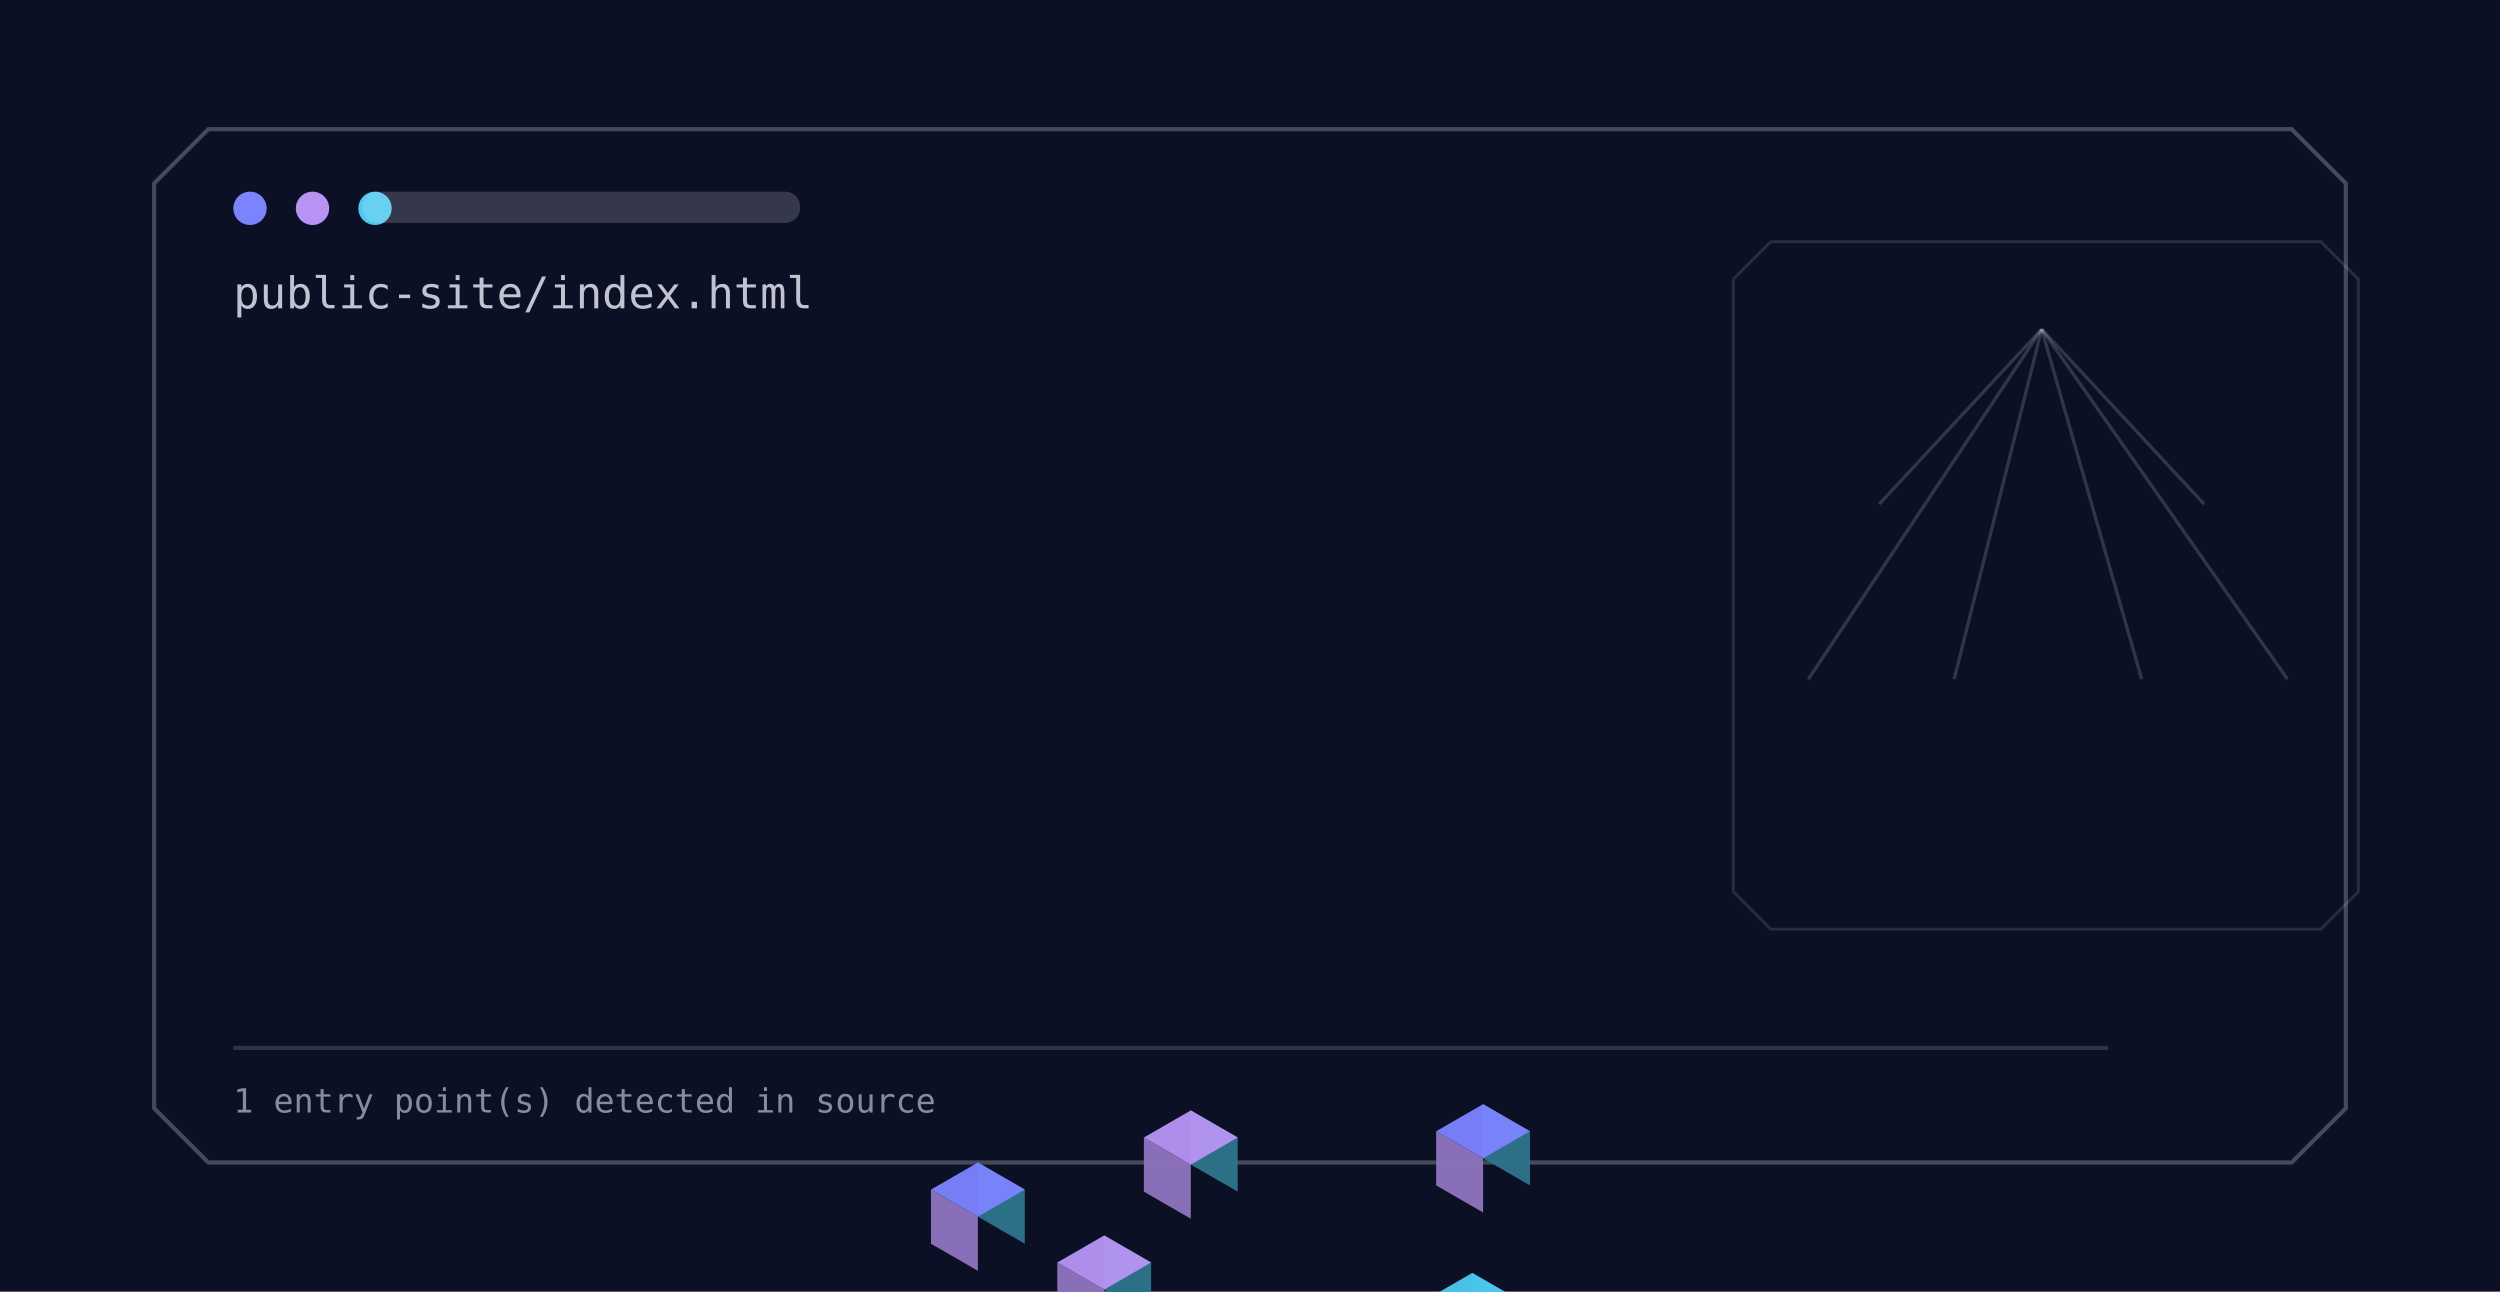
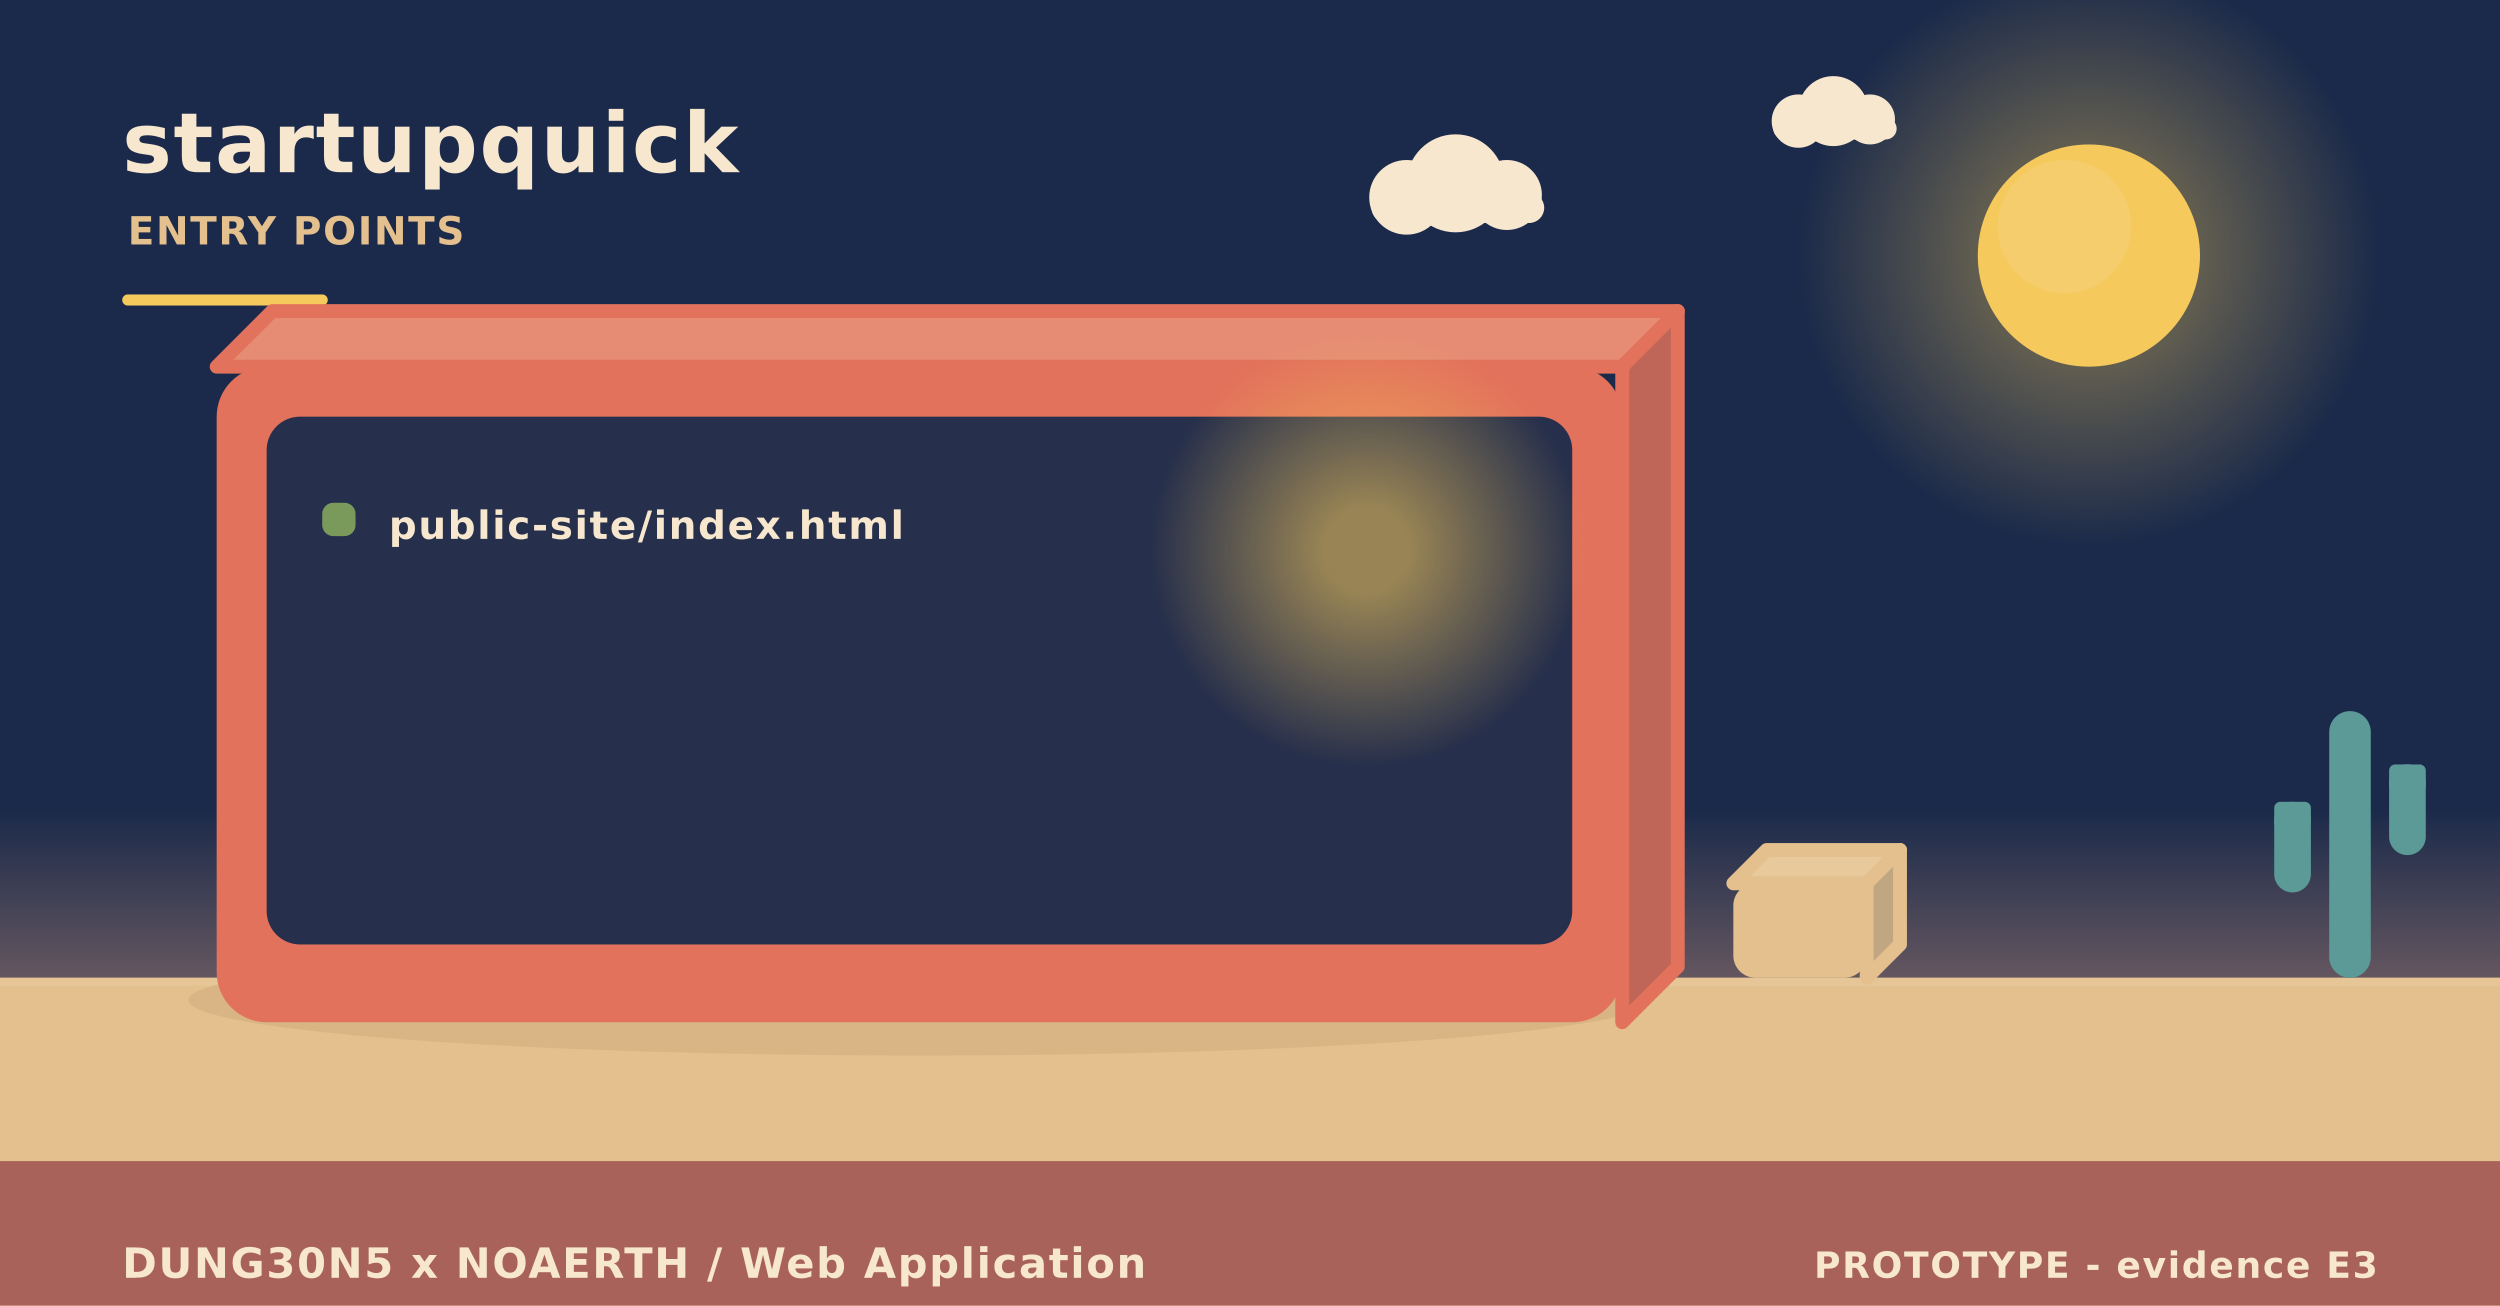
- <svg xmlns="http://www.w3.org/2000/svg" viewBox="0 0 1200 620" width="1200" height="620" role="img" aria-label="startupquick command surface">
-   <rect width="1200" height="620" fill="#0c1024" />
-   <defs>
-     <linearGradient id="gt" x1="0" y1="0" x2="1" y2="1">
-       <stop offset="0%" stop-color="#7c83ff" />
-       <stop offset="100%" stop-color="#b794f4" />
-     </linearGradient>
-   </defs>
-   <path d="M100.00,62.00 H1100.00 L1126.00,88.00 V532.00 L1100.00,558.00 H100.00 L74.00,532.00 V88.00 Z" fill="none" stroke="rgba(238,240,251,0.300)" stroke-width="2.00" opacity="0.85" />
-   <circle cx="120.00" cy="100.00" r="8.00" fill="#7c83ff" opacity="1.00" />
-   <circle cx="150.00" cy="100.00" r="8.00" fill="#b794f4" opacity="1.00" />
-   <circle cx="180.00" cy="100.00" r="8.00" fill="#4cc9f0" opacity="1.00" />
-   <rect x="174.00" y="92.00" width="210.00" height="15.00" rx="7.00" fill="rgba(238,240,251,0.180)" opacity="1.00" />
-   <text x="112" y="148" font-family="ui-monospace,SFMono-Regular,Menlo,monospace" font-size="21" fill="rgba(238,240,251,0.800)">public-site/index.html</text>
-   <path d="M850.00,116.00 H1114.00 L1132.00,134.00 V428.00 L1114.00,446.00 H850.00 L832.00,428.00 V134.00 Z" fill="none" stroke="rgba(238,240,251,0.180)" stroke-width="1.40" opacity="0.70" />
-   <line x1="980.00" y1="158.00" x2="902.00" y2="242.00" stroke="rgba(238,240,251,0.300)" stroke-width="1.60" opacity="0.55" />
-   <line x1="980.00" y1="158.00" x2="1058.00" y2="242.00" stroke="rgba(238,240,251,0.300)" stroke-width="1.60" opacity="0.55" />
-   <line x1="980.00" y1="158.00" x2="868.00" y2="326.00" stroke="rgba(238,240,251,0.300)" stroke-width="1.60" opacity="0.55" />
-   <line x1="980.00" y1="158.00" x2="938.00" y2="326.00" stroke="rgba(238,240,251,0.300)" stroke-width="1.60" opacity="0.55" />
-   <line x1="980.00" y1="158.00" x2="1028.00" y2="326.00" stroke="rgba(238,240,251,0.300)" stroke-width="1.60" opacity="0.55" />
-   <line x1="980.00" y1="158.00" x2="1098.00" y2="326.00" stroke="rgba(238,240,251,0.300)" stroke-width="1.60" opacity="0.55" />
-   <polygon points="711.87,556.00 734.39,569.00 734.39,543.00 711.87,530.00" fill="#2c758b" opacity="0.95" />
-   <polygon points="689.36,569.00 711.87,582.00 711.87,556.00 689.36,543.00" fill="#8f73be" opacity="0.95" />
-   <polygon points="711.87,530.00 734.39,543.00 711.87,556.00 689.36,543.00" fill="#7c83ff" opacity="0.95" />
-   <polygon points="571.58,559.00 594.09,572.00 594.09,546.00 571.58,533.00" fill="#2c758b" opacity="0.95" />
-   <polygon points="549.06,572.00 571.58,585.00 571.58,559.00 549.06,546.00" fill="#8f73be" opacity="0.95" />
-   <polygon points="571.58,533.00 594.09,546.00 571.58,559.00 549.06,546.00" fill="#b794f4" opacity="0.95" />
-   <polygon points="706.68,637.00 729.19,650.00 729.19,624.00 706.68,611.00" fill="#2c758b" opacity="0.95" />
-   <polygon points="684.16,650.00 706.68,663.00 706.68,637.00 684.16,624.00" fill="#8f73be" opacity="0.95" />
-   <polygon points="706.68,611.00 729.19,624.00 706.68,637.00 684.16,624.00" fill="#4cc9f0" opacity="0.95" />
-   <polygon points="469.39,584.00 491.90,597.00 491.90,571.00 469.39,558.00" fill="#2c758b" opacity="0.95" />
-   <polygon points="446.87,597.00 469.39,610.00 469.39,584.00 446.87,571.00" fill="#8f73be" opacity="0.95" />
-   <polygon points="469.39,558.00 491.90,571.00 469.39,584.00 446.87,571.00" fill="#7c83ff" opacity="0.95" />
-   <polygon points="530.01,619.00 552.52,632.00 552.52,606.00 530.01,593.00" fill="#2c758b" opacity="0.95" />
-   <polygon points="507.49,632.00 530.01,645.00 530.01,619.00 507.49,606.00" fill="#8f73be" opacity="0.95" />
-   <polygon points="530.01,593.00 552.52,606.00 530.01,619.00 507.49,606.00" fill="#b794f4" opacity="0.95" />
-   <polygon points="607.95,664.00 630.47,677.00 630.47,651.00 607.95,638.00" fill="#2c758b" opacity="0.95" />
-   <polygon points="585.43,677.00 607.95,690.00 607.95,664.00 585.43,651.00" fill="#8f73be" opacity="0.95" />
-   <polygon points="607.95,638.00 630.47,651.00 607.95,664.00 585.43,651.00" fill="#4cc9f0" opacity="0.95" />
-   <polygon points="668.57,699.00 691.09,712.00 691.09,686.00 668.57,673.00" fill="#2c758b" opacity="0.95" />
-   <polygon points="646.05,712.00 668.57,725.00 668.57,699.00 646.05,686.00" fill="#8f73be" opacity="0.95" />
-   <polygon points="668.57,673.00 691.09,686.00 668.57,699.00 646.05,686.00" fill="#7c83ff" opacity="0.95" />
-   <rect x="112.00" y="502.00" width="900.00" height="2.00" rx="0.00" fill="rgba(238,240,251,0.160)" opacity="1.00" />
-   <text x="112" y="534" font-family="ui-monospace,Menlo,monospace" font-size="16" fill="rgba(238,240,251,0.550)">1 entry point(s) detected in source</text>
+ <svg xmlns="http://www.w3.org/2000/svg" width="900" height="470" viewBox="0 0 900 470" role="img" aria-label="startupquick - how it is operated">
+   <linearGradient id="skyt" x1="0" y1="0" x2="0" y2="1">
+     <stop offset="0" stop-color="#1b2a4a" />
+     <stop offset="0.62" stop-color="#1b2a4a" />
+     <stop offset="1" stop-color="#f3ad8a" />
+   </linearGradient>
+   <rect width="900" height="470" fill="url(#skyt)" />
+   <radialGradient id="sunt">
+     <stop offset="0.35" stop-color="#f5c95c" stop-opacity="0.34" />
+     <stop offset="1" stop-color="#f5c95c" stop-opacity="0" />
+   </radialGradient>
+   <circle cx="752" cy="92" r="104" fill="url(#sunt)" />
+   <circle cx="752" cy="92" r="40" fill="#f5c95c" />
+   <circle cx="743.2" cy="81.6" r="24" fill="#f5d27e" opacity="0.5" />
+   <g>
+     <circle cx="524" cy="66" r="17.64" fill="#f6e7ce" />
+     <circle cx="506.36" cy="71.04" r="13.44" fill="#f6e7ce" />
+     <circle cx="542.48" cy="70.2" r="12.6" fill="#f6e7ce" />
+     <rect x="493.76" y="69.36" width="62.16" height="10.92" rx="5.46" fill="#f6e7ce" />
+   </g>
+   <g>
+     <circle cx="660" cy="40" r="12.6" fill="#f6e7ce" />
+     <circle cx="647.4" cy="43.6" r="9.6" fill="#f6e7ce" />
+     <circle cx="673.2" cy="43" r="9" fill="#f6e7ce" />
+     <rect x="638.4" y="42.4" width="44.4" height="7.8" rx="3.9" fill="#f6e7ce" />
+   </g>
+   <rect x="0" y="352" width="900" height="118" fill="#e3c08d" />
+   <rect x="0" y="352" width="900" height="3" fill="#e6c596" />
+   <text x="44" y="62" font-family="Verdana,DejaVu Sans,sans-serif" font-size="30" font-weight="700" letter-spacing="0.6" fill="#f6e7ce" text-anchor="start">startupquick</text>
+   <text x="46" y="88" font-family="Verdana,DejaVu Sans,sans-serif" font-size="14" font-weight="700" letter-spacing="0.6" fill="#e3c08d" text-anchor="start">ENTRY POINTS</text>
+   <rect x="44" y="106" width="74" height="4" rx="2" fill="#f5c95c" />
+   <ellipse cx="331" cy="360" rx="263.2" ry="20" fill="rgba(138,90,68,0.11)" />
+   <path d="M78,132 L584,132 L604,112 L98,112 Z" fill="#e68c74" stroke="#e2725b" stroke-width="5" stroke-linejoin="round" />
+   <path d="M584,132 L604,112 L604,348 L584,368 Z" fill="#c06658" stroke="#e2725b" stroke-width="5" stroke-linejoin="round" />
+   <rect x="78" y="132" width="506" height="236" rx="18" fill="#e2725b" />
+   <rect x="96" y="150" width="470" height="190" rx="12" fill="#1b2a4a" opacity="0.94" />
+   <radialGradient id="lamp68832">
+     <stop offset="0.2" stop-color="#f5c95c" stop-opacity="0.55" />
+     <stop offset="1" stop-color="#f5c95c" stop-opacity="0" />
+   </radialGradient>
+   <circle cx="492" cy="198" r="78" fill="url(#lamp68832)" />
+   <rect x="116" y="181" width="12" height="12" rx="4" fill="#7a9a5c" />
+   <text x="140" y="194" font-family="Verdana,DejaVu Sans,sans-serif" font-size="14" font-weight="700" letter-spacing="0.6" fill="#f6e7ce" text-anchor="start">public-site/index.html</text>
+   <path d="M624,318 L672,318 L684,306 L636,306 Z" fill="#e7c99b" stroke="#e3c08d" stroke-width="5" stroke-linejoin="round" />
+   <path d="M672,318 L684,306 L684,340 L672,352 Z" fill="#c1a682" stroke="#e3c08d" stroke-width="5" stroke-linejoin="round" />
+   <rect x="624" y="318" width="48" height="34" rx="8" fill="#e3c08d" />
+   <rect x="838.52" y="256" width="14.96" height="96" rx="7.48" fill="#5b9a97" />
+   <rect x="818.72" y="288.64" width="13.2" height="32.64" rx="6.6" fill="#5b9a97" />
+   <rect x="818.72" y="288.64" width="13.2" height="9.6" rx="2.2" fill="#5b9a97" />
+   <rect x="860.08" y="275.2" width="13.2" height="32.64" rx="6.6" fill="#5b9a97" />
+   <rect x="860.08" y="275.2" width="13.2" height="9.6" rx="2.2" fill="#5b9a97" />
+   <rect x="0" y="418" width="900" height="52" rx="0" fill="#a65c56" opacity="0.94" />
+   <text x="44" y="460" font-family="Verdana,DejaVu Sans,sans-serif" font-size="15" font-weight="700" letter-spacing="0.6" fill="#f6e7ce" text-anchor="start">DUNG30N5 x NOAERTH  /  Web Application</text>
+   <text x="856" y="460" font-family="Verdana,DejaVu Sans,sans-serif" font-size="13" font-weight="700" letter-spacing="0.6" fill="#f6e7ce" text-anchor="end">PROTOTYPE  -  evidence E3</text>
</svg>
